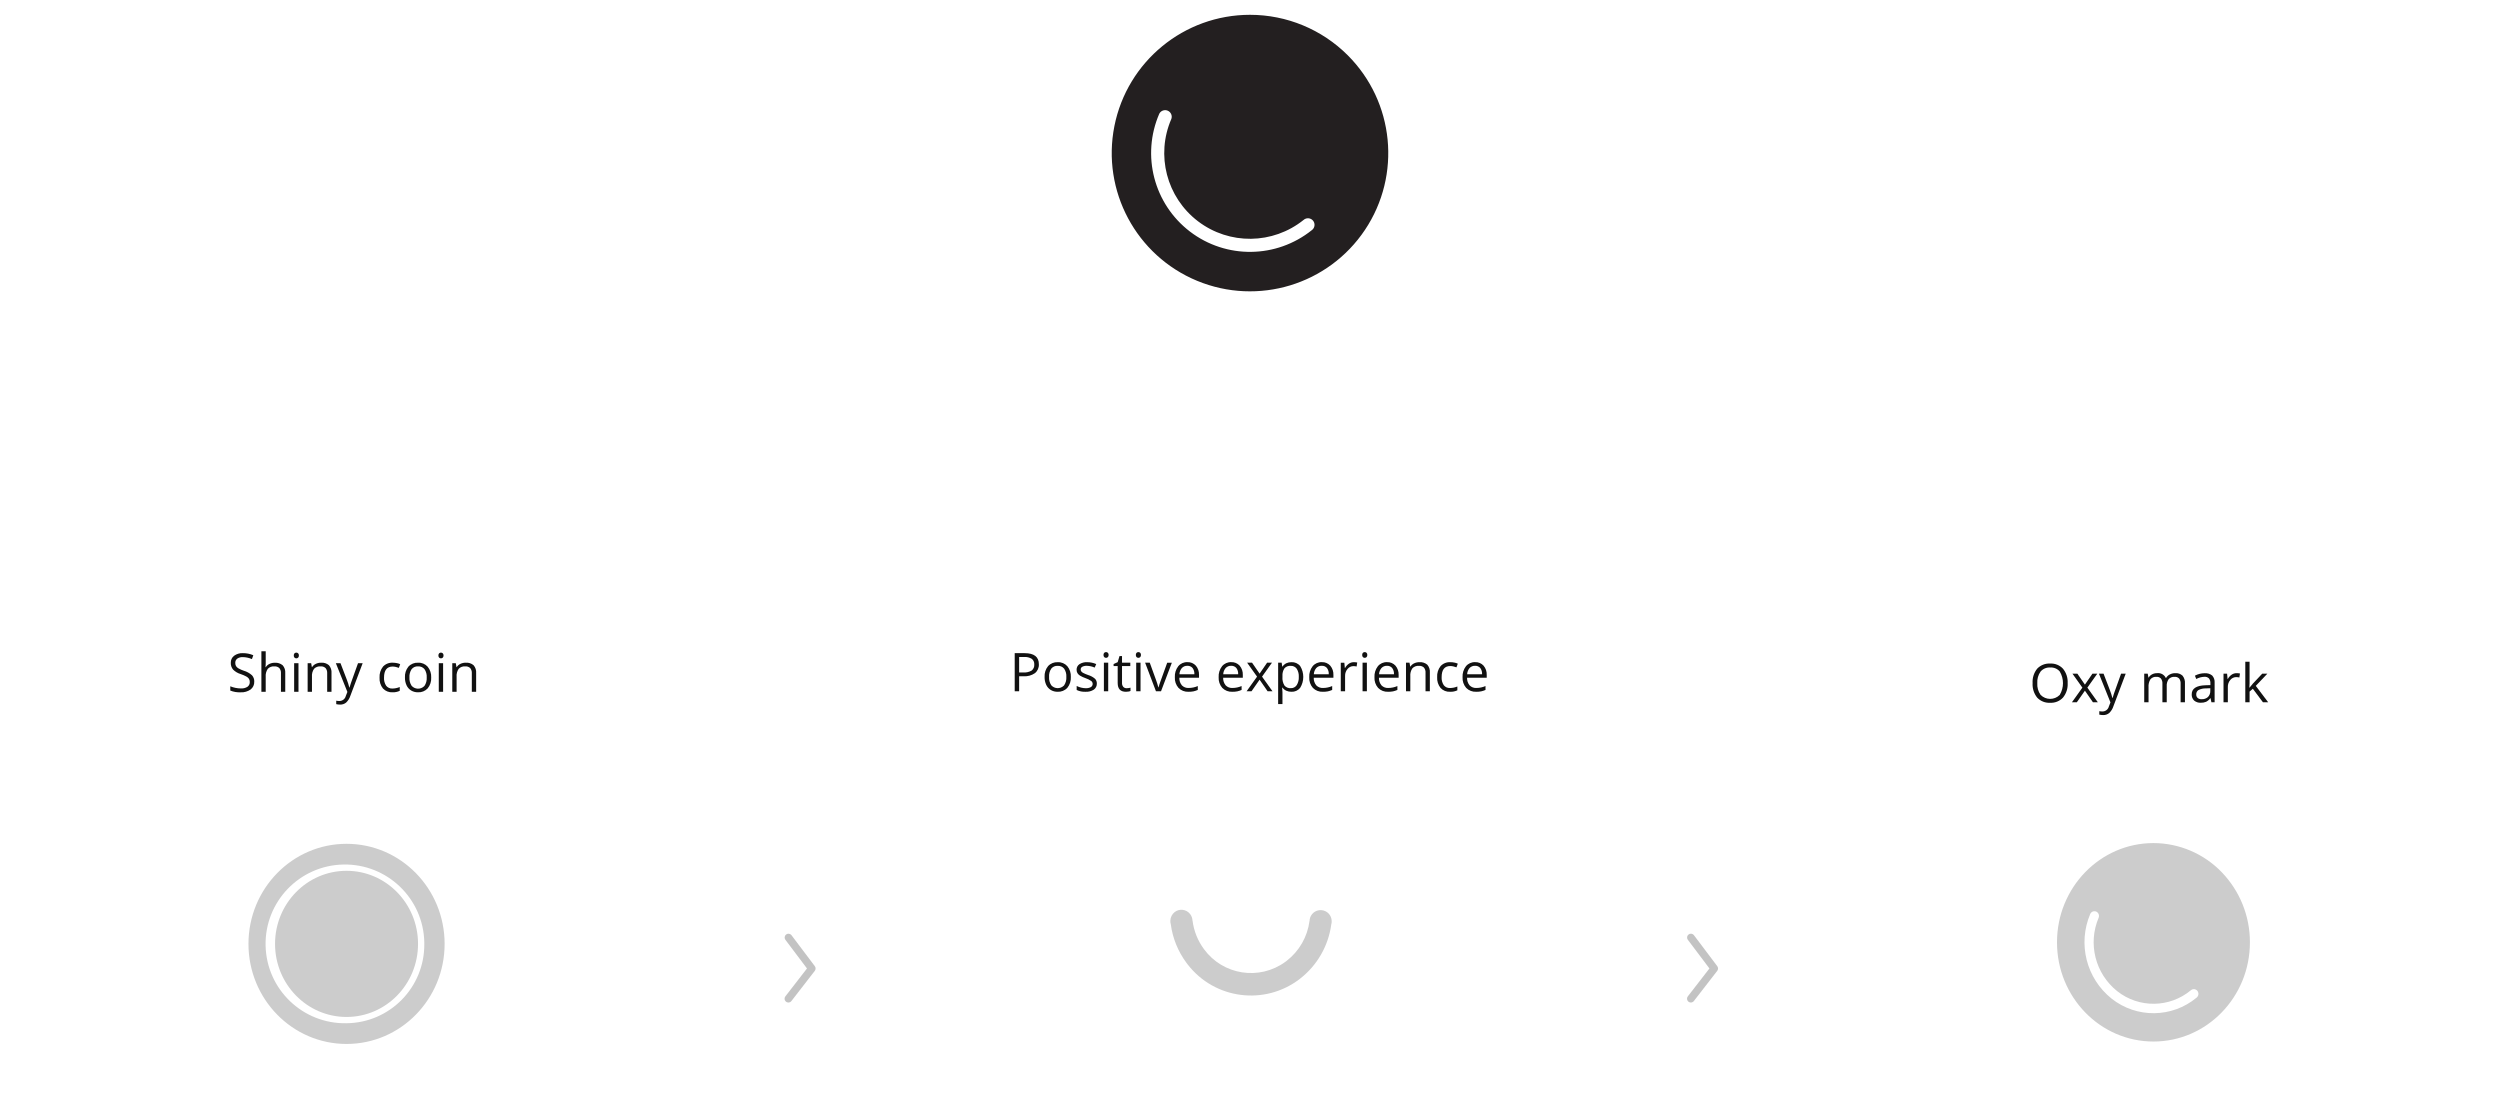
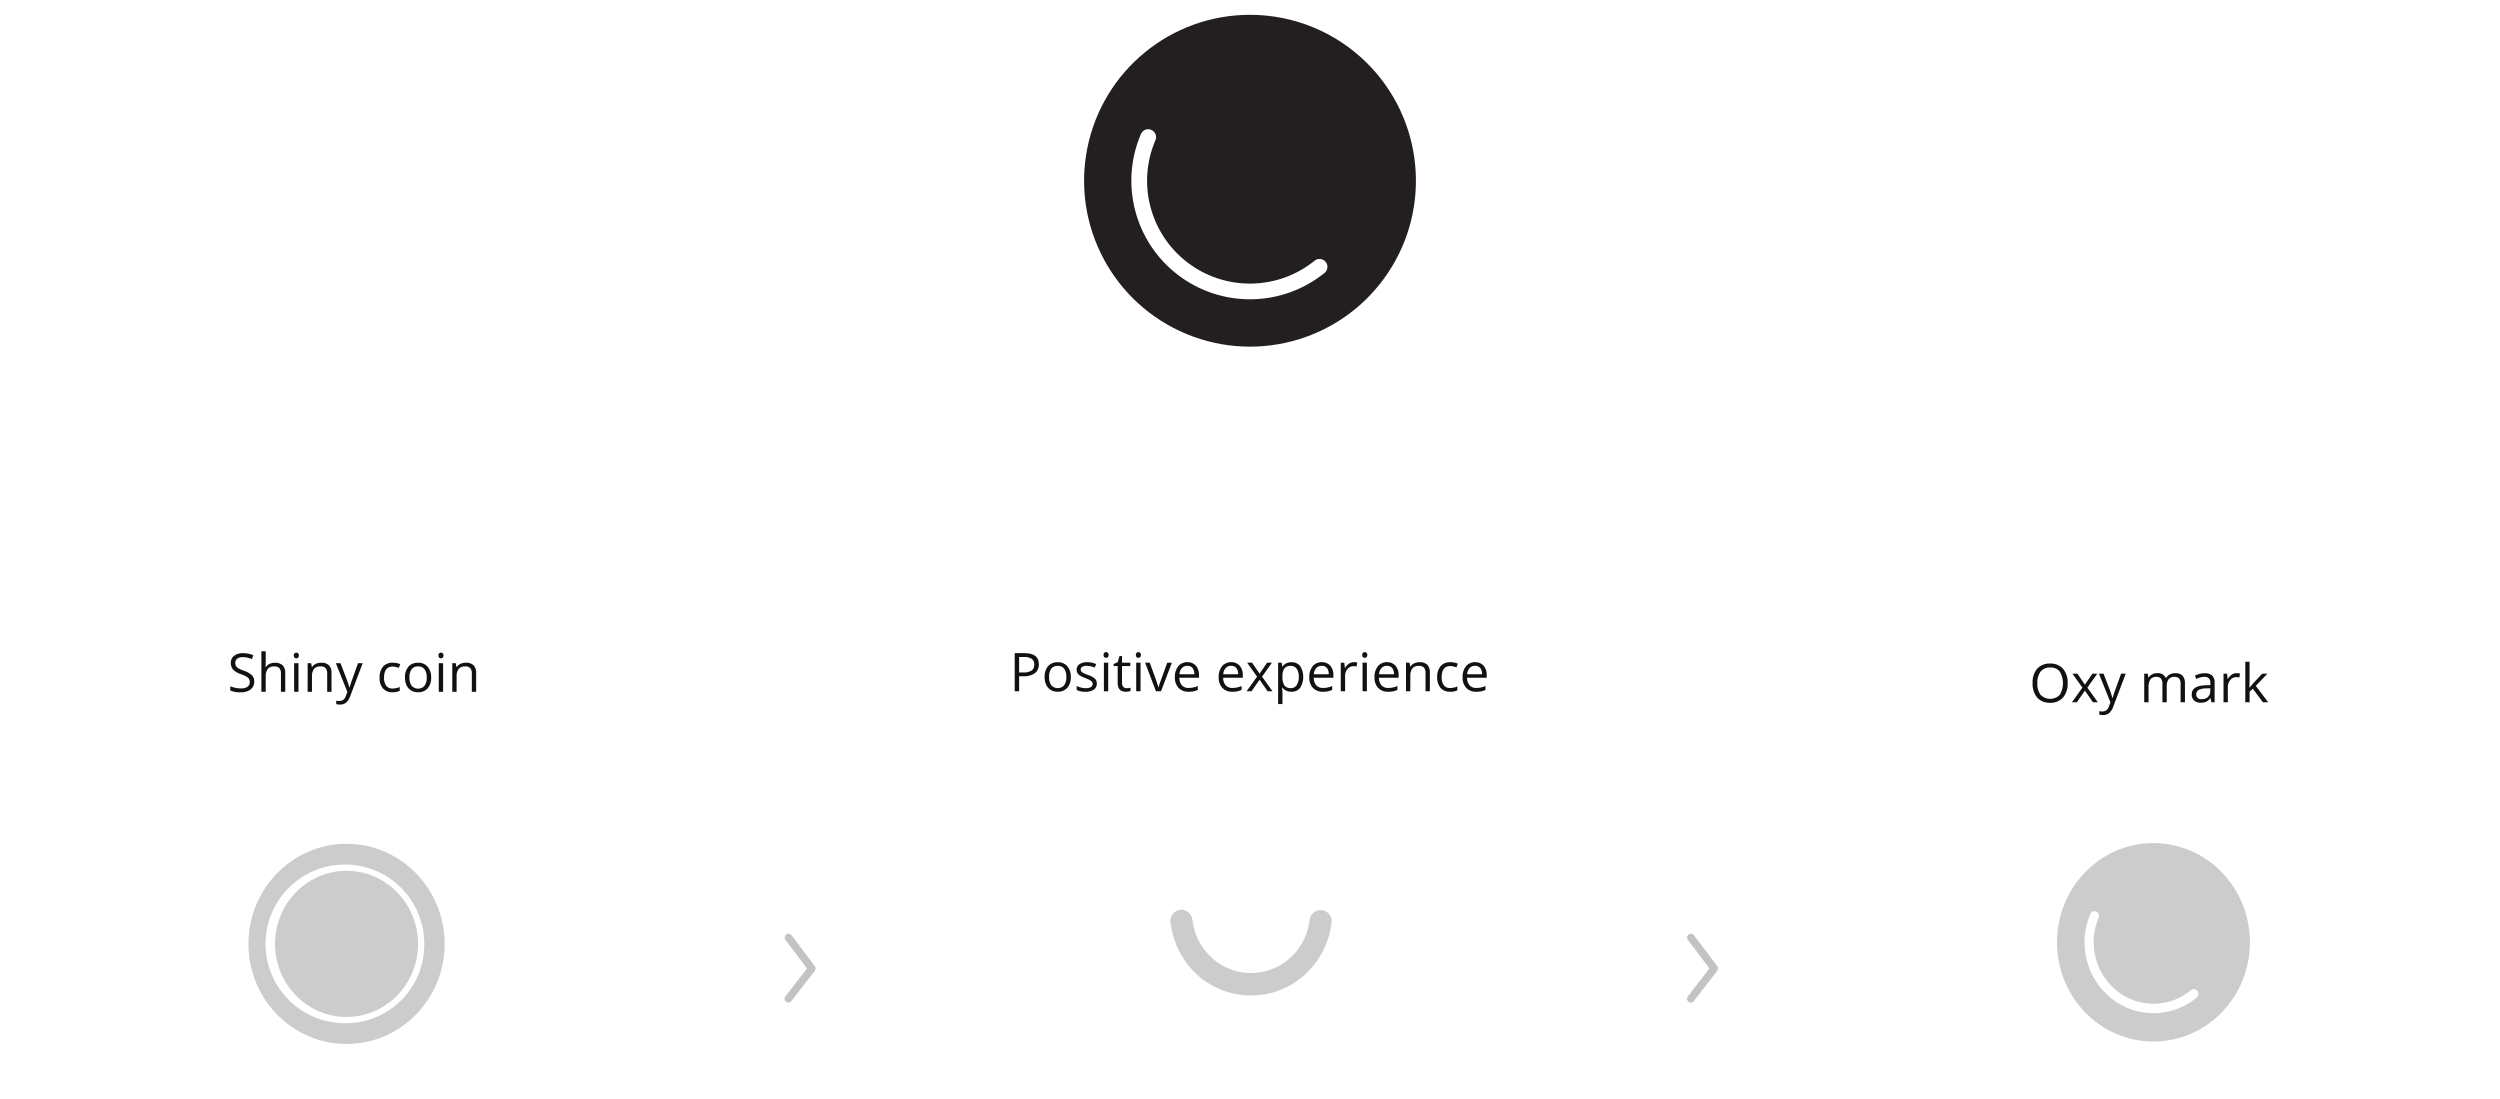
<svg xmlns="http://www.w3.org/2000/svg" id="Layer_1" data-name="Layer 1" viewBox="0 0 796.443 350">
  <path d="M0,198.744H220.8v152.4H0Z" fill="none" />
  <ellipse cx="110.4" cy="300.7" rx="22.777" ry="23.281" fill="#ccc" />
-   <path d="M110.4,268.82c-17.255,0-31.244,14.273-31.244,31.88s13.989,31.88,31.244,31.88,31.244-14.273,31.244-31.88S127.656,268.82,110.4,268.82Zm0,57.161a25.286,25.286,0,1,1,24.772-25.79c0,.17,0,.339,0,.509A25.033,25.033,0,0,1,110.4,325.981Z" fill="#ccc" fill-rule="evenodd" />
-   <path d="M81,217.156a2.978,2.978,0,0,1-1.162,2.5,5.044,5.044,0,0,1-3.155.9,7.9,7.9,0,0,1-3.32-.557v-1.361a9.021,9.021,0,0,0,3.37.682,3.514,3.514,0,0,0,2.125-.537,1.753,1.753,0,0,0,.714-1.489,1.919,1.919,0,0,0-.253-1.034,2.348,2.348,0,0,0-.847-.743,11.724,11.724,0,0,0-1.8-.772,5.762,5.762,0,0,1-2.42-1.435,3.169,3.169,0,0,1-.727-2.167,2.7,2.7,0,0,1,1.055-2.234,4.39,4.39,0,0,1,2.789-.83,8.237,8.237,0,0,1,3.328.664l-.439,1.229a7.541,7.541,0,0,0-2.922-.631,2.825,2.825,0,0,0-1.752.483,1.582,1.582,0,0,0-.631,1.335,2.065,2.065,0,0,0,.232,1.034,2.2,2.2,0,0,0,.786.739,9.658,9.658,0,0,0,1.689.743,6.682,6.682,0,0,1,2.627,1.461,2.875,2.875,0,0,1,.718,2.02Z" fill="#111" />
-   <path d="M89.5,220.385V214.5a2.368,2.368,0,0,0-.507-1.66,2.064,2.064,0,0,0-1.585-.549,2.6,2.6,0,0,0-2.1.781,3.947,3.947,0,0,0-.66,2.557v4.756H83.273V207.469h1.378v3.91a8.474,8.474,0,0,1-.066,1.17h.083a2.792,2.792,0,0,1,1.158-1.033,3.765,3.765,0,0,1,1.714-.378,3.512,3.512,0,0,1,2.5.793,3.341,3.341,0,0,1,.834,2.518v5.936Z" fill="#111" />
+   <path d="M110.4,268.82c-17.255,0-31.244,14.273-31.244,31.88s13.989,31.88,31.244,31.88,31.244-14.273,31.244-31.88S127.656,268.82,110.4,268.82Zm0,57.161a25.286,25.286,0,1,1,24.772-25.79v.509A25.032,25.032,0,0,1,110.4,325.981Z" fill="#ccc" fill-rule="evenodd" />
+   <path d="M81,217.156a2.978,2.978,0,0,1-1.162,2.5,5.044,5.044,0,0,1-3.155.9,7.9,7.9,0,0,1-3.32-.557v-1.361a9.021,9.021,0,0,0,3.37.682,3.516,3.516,0,0,0,2.125-.537,1.753,1.753,0,0,0,.714-1.489,1.919,1.919,0,0,0-.253-1.034,2.348,2.348,0,0,0-.847-.743,11.767,11.767,0,0,0-1.8-.772,5.762,5.762,0,0,1-2.42-1.435,3.169,3.169,0,0,1-.727-2.167,2.7,2.7,0,0,1,1.055-2.234,4.39,4.39,0,0,1,2.789-.83,8.237,8.237,0,0,1,3.328.664l-.439,1.229a7.541,7.541,0,0,0-2.922-.631,2.825,2.825,0,0,0-1.752.483,1.582,1.582,0,0,0-.631,1.335,2.065,2.065,0,0,0,.232,1.034,2.2,2.2,0,0,0,.786.739,9.658,9.658,0,0,0,1.689.743,6.682,6.682,0,0,1,2.627,1.461,2.875,2.875,0,0,1,.718,2.02Z" fill="#111" />
+   <path d="M89.5,220.385V214.5a2.368,2.368,0,0,0-.507-1.66,2.064,2.064,0,0,0-1.585-.549,2.6,2.6,0,0,0-2.1.781,3.947,3.947,0,0,0-.66,2.557v4.756H83.273V207.469h1.378v3.91a8.474,8.474,0,0,1-.066,1.17h.083a2.792,2.792,0,0,1,1.158-1.033,3.767,3.767,0,0,1,1.714-.378,3.516,3.516,0,0,1,2.5.793,3.341,3.341,0,0,1,.834,2.518v5.936Z" fill="#111" />
  <path d="M93.591,208.822a.914.914,0,0,1,.233-.693.857.857,0,0,1,1.153,0,.9.9,0,0,1,.241.689.911.911,0,0,1-.241.693.843.843,0,0,1-1.153,0A.931.931,0,0,1,93.591,208.822Zm1.5,11.563H93.707v-9.1h1.379Z" fill="#111" />
  <path d="M104.232,220.385V214.5a2.375,2.375,0,0,0-.506-1.66,2.064,2.064,0,0,0-1.586-.549,2.617,2.617,0,0,0-2.092.773,3.9,3.9,0,0,0-.664,2.547v4.774H98.007v-9.1h1.121l.223,1.245h.067a2.811,2.811,0,0,1,1.187-1.042,3.856,3.856,0,0,1,1.7-.369,3.455,3.455,0,0,1,2.475.793,3.376,3.376,0,0,1,.83,2.535v5.936Z" fill="#111" />
  <path d="M107,211.287h1.477l1.992,5.188a19.5,19.5,0,0,1,.814,2.565h.066q.108-.423.452-1.448t2.254-6.305h1.478l-3.909,10.36a5.157,5.157,0,0,1-1.358,2.178,2.884,2.884,0,0,1-1.905.644,5.547,5.547,0,0,1-1.245-.141v-1.1a4.863,4.863,0,0,0,1.021.1,2.1,2.1,0,0,0,2.026-1.593l.506-1.3Z" fill="#111" />
  <path d="M125.059,220.551A3.88,3.88,0,0,1,122,219.335a5,5,0,0,1-1.083-3.44,5.158,5.158,0,0,1,1.1-3.529,3.962,3.962,0,0,1,3.133-1.245,6.232,6.232,0,0,1,1.313.141,4.433,4.433,0,0,1,1.029.332l-.424,1.171a6.462,6.462,0,0,0-1-.3,4.389,4.389,0,0,0-.955-.12q-2.772,0-2.772,3.535a4.206,4.206,0,0,0,.676,2.574,2.355,2.355,0,0,0,2,.9,6.137,6.137,0,0,0,2.333-.49v1.22A4.988,4.988,0,0,1,125.059,220.551Z" fill="#111" />
-   <path d="M137.369,215.828a5.018,5.018,0,0,1-1.12,3.474,3.947,3.947,0,0,1-3.1,1.249,4.1,4.1,0,0,1-2.166-.572,3.792,3.792,0,0,1-1.461-1.645,5.711,5.711,0,0,1-.515-2.506,5.011,5.011,0,0,1,1.113-3.466,3.936,3.936,0,0,1,3.088-1.241,3.846,3.846,0,0,1,3.033,1.27,5,5,0,0,1,1.128,3.437Zm-6.931,0a4.329,4.329,0,0,0,.7,2.657,2.769,2.769,0,0,0,3.911.194,2.731,2.731,0,0,0,.194-.194,4.29,4.29,0,0,0,.7-2.66,4.22,4.22,0,0,0-.7-2.635,2.462,2.462,0,0,0-2.07-.9,2.427,2.427,0,0,0-2.043.889,4.273,4.273,0,0,0-.692,2.649Z" fill="#111" />
+   <path d="M137.369,215.828a5.018,5.018,0,0,1-1.12,3.474,3.947,3.947,0,0,1-3.1,1.249,4.1,4.1,0,0,1-2.166-.572,3.792,3.792,0,0,1-1.461-1.645,5.711,5.711,0,0,1-.515-2.506,5.011,5.011,0,0,1,1.113-3.466,3.936,3.936,0,0,1,3.088-1.241,3.846,3.846,0,0,1,3.033,1.27,5,5,0,0,1,1.128,3.437Zm-6.931,0a4.329,4.329,0,0,0,.7,2.657,2.77,2.77,0,0,0,3.911.194,2.536,2.536,0,0,0,.194-.194,4.29,4.29,0,0,0,.7-2.66,4.22,4.22,0,0,0-.7-2.635,2.462,2.462,0,0,0-2.07-.9,2.427,2.427,0,0,0-2.043.889,4.273,4.273,0,0,0-.692,2.649Z" fill="#111" />
  <path d="M139.669,208.822a.918.918,0,0,1,.232-.693.857.857,0,0,1,1.153,0,.9.9,0,0,1,.242.689.912.912,0,0,1-.242.693.843.843,0,0,1-1.153,0A.93.93,0,0,1,139.669,208.822Zm1.494,11.563h-1.378v-9.1h1.378Z" fill="#111" />
  <path d="M150.31,220.385V214.5a2.375,2.375,0,0,0-.506-1.66,2.064,2.064,0,0,0-1.586-.549,2.616,2.616,0,0,0-2.091.773,3.884,3.884,0,0,0-.664,2.547v4.774h-1.378v-9.1h1.12l.224,1.245h.067a2.811,2.811,0,0,1,1.187-1.042,3.856,3.856,0,0,1,1.7-.369,3.454,3.454,0,0,1,2.474.793,3.368,3.368,0,0,1,.83,2.535v5.936Z" fill="#111" />
  <path d="M288.143,198.744h220.8v152.4h-220.8Z" fill="none" />
  <g>
    <path d="M330.959,211.619a3.4,3.4,0,0,1-1.258,2.835,5.7,5.7,0,0,1-3.6.992h-1.428v4.773h-1.411V208.083h3.147q4.55,0,4.55,3.536Zm-6.285,2.616h1.271a4.721,4.721,0,0,0,2.714-.607,2.231,2.231,0,0,0,.839-1.942,2.093,2.093,0,0,0-.789-1.793,4.118,4.118,0,0,0-2.457-.589h-1.578Z" fill="#111" />
-     <path d="M341.143,215.662a5.018,5.018,0,0,1-1.12,3.474,3.947,3.947,0,0,1-3.1,1.249,4.1,4.1,0,0,1-2.166-.572,3.789,3.789,0,0,1-1.461-1.644,5.729,5.729,0,0,1-.514-2.507A5.013,5.013,0,0,1,333.9,212.2a3.933,3.933,0,0,1,3.088-1.241,3.847,3.847,0,0,1,3.033,1.271,4.994,4.994,0,0,1,1.122,3.432Zm-6.93,0a4.323,4.323,0,0,0,.7,2.657,2.766,2.766,0,0,0,3.907.193c.067-.061.132-.126.193-.193a4.29,4.29,0,0,0,.7-2.66,4.22,4.22,0,0,0-.7-2.635,2.461,2.461,0,0,0-2.071-.9,2.429,2.429,0,0,0-2.042.888A4.281,4.281,0,0,0,334.213,215.662Z" fill="#111" />
-     <path d="M349.427,217.737a2.278,2.278,0,0,1-.946,1.959,4.447,4.447,0,0,1-2.656.689,5.791,5.791,0,0,1-2.822-.572v-1.279a6.783,6.783,0,0,0,1.407.523,5.849,5.849,0,0,0,1.448.191,3.27,3.27,0,0,0,1.66-.345,1.186,1.186,0,0,0,.121-1.959,7.3,7.3,0,0,0-1.8-.892,9.765,9.765,0,0,1-1.8-.826,2.466,2.466,0,0,1-.8-.8,2.083,2.083,0,0,1-.262-1.07,2.04,2.04,0,0,1,.9-1.756,4.223,4.223,0,0,1,2.483-.644,7.257,7.257,0,0,1,2.872.6l-.49,1.121a6.583,6.583,0,0,0-2.482-.564,2.863,2.863,0,0,0-1.477.306.95.95,0,0,0-.5.847,1.041,1.041,0,0,0,.186.623,1.845,1.845,0,0,0,.6.489,13.584,13.584,0,0,0,1.594.673,5.934,5.934,0,0,1,2.187,1.187,2.091,2.091,0,0,1,.577,1.5Z" fill="#111" />
+     <path d="M341.143,215.662a5.018,5.018,0,0,1-1.12,3.474,3.947,3.947,0,0,1-3.1,1.249,4.1,4.1,0,0,1-2.166-.572,3.8,3.8,0,0,1-1.461-1.644,5.729,5.729,0,0,1-.514-2.507A5.013,5.013,0,0,1,333.9,212.2a3.933,3.933,0,0,1,3.088-1.241,3.847,3.847,0,0,1,3.033,1.271A4.994,4.994,0,0,1,341.143,215.662Zm-6.93,0a4.323,4.323,0,0,0,.7,2.657,2.766,2.766,0,0,0,3.907.193h0c.067-.061.132-.126.193-.193a4.29,4.29,0,0,0,.7-2.66,4.22,4.22,0,0,0-.7-2.635,2.461,2.461,0,0,0-2.071-.9,2.429,2.429,0,0,0-2.042.888A4.281,4.281,0,0,0,334.213,215.662Z" fill="#111" />
+     <path d="M349.427,217.737a2.278,2.278,0,0,1-.946,1.959,4.447,4.447,0,0,1-2.656.689,5.791,5.791,0,0,1-2.822-.572v-1.279a6.783,6.783,0,0,0,1.407.523,5.849,5.849,0,0,0,1.448.191,3.268,3.268,0,0,0,1.66-.345,1.186,1.186,0,0,0,.121-1.959,7.3,7.3,0,0,0-1.8-.892,9.765,9.765,0,0,1-1.8-.826,2.466,2.466,0,0,1-.8-.8,2.083,2.083,0,0,1-.262-1.07,2.04,2.04,0,0,1,.9-1.756,4.223,4.223,0,0,1,2.483-.644,7.257,7.257,0,0,1,2.872.6l-.49,1.121a6.583,6.583,0,0,0-2.482-.564,2.863,2.863,0,0,0-1.477.306.95.95,0,0,0-.5.847,1.043,1.043,0,0,0,.186.623,1.845,1.845,0,0,0,.6.489,13.584,13.584,0,0,0,1.594.673,5.934,5.934,0,0,1,2.187,1.187,2.089,2.089,0,0,1,.577,1.5Z" fill="#111" />
    <path d="M351.552,208.656a.922.922,0,0,1,.233-.693.861.861,0,0,1,1.154,0,.9.9,0,0,1,.24.689.916.916,0,0,1-.24.693.844.844,0,0,1-1.154,0A.939.939,0,0,1,351.552,208.656Zm1.5,11.563h-1.378v-9.1h1.378Z" fill="#111" />
    <path d="M358.907,219.248a4.518,4.518,0,0,0,.706-.054,4.686,4.686,0,0,0,.539-.112v1.054a2.484,2.484,0,0,1-.66.179,5.021,5.021,0,0,1-.784.07q-2.64,0-2.64-2.78v-5.412h-1.3v-.665l1.3-.573.581-1.942h.8v2.108h2.64v1.072h-2.64v5.353a1.837,1.837,0,0,0,.391,1.262,1.351,1.351,0,0,0,1.067.44Z" fill="#111" />
-     <path d="M361.854,208.656a.913.913,0,0,1,.233-.693.86.86,0,0,1,1.153,0,.9.9,0,0,1,.241.689.911.911,0,0,1-.241.693.8.8,0,0,1-.572.228.8.8,0,0,1-.581-.228.929.929,0,0,1-.233-.689Zm1.494,11.563H361.97v-9.1h1.378Z" fill="#111" />
-     <path d="M368.262,220.219l-3.453-9.1h1.478l1.959,5.4a25.753,25.753,0,0,1,.78,2.457h.066a18.438,18.438,0,0,1,.578-1.822q.484-1.381,2.178-6.031h1.478l-3.453,9.1Z" fill="#111" />
-     <path d="M378.63,220.385a4.178,4.178,0,0,1-3.183-1.229,4.753,4.753,0,0,1-1.167-3.411,5.27,5.27,0,0,1,1.084-3.5,3.6,3.6,0,0,1,2.909-1.3,3.428,3.428,0,0,1,2.706,1.125,4.311,4.311,0,0,1,1,2.968v.871h-6.267a3.612,3.612,0,0,0,.809,2.433,2.8,2.8,0,0,0,2.162.83,7.326,7.326,0,0,0,2.906-.614V219.8a7.4,7.4,0,0,1-1.382.452A7.8,7.8,0,0,1,378.63,220.385Zm-.374-8.275a2.25,2.25,0,0,0-1.747.713,3.3,3.3,0,0,0-.768,1.976H380.5a3.04,3.04,0,0,0-.581-2A2.049,2.049,0,0,0,378.256,212.11Z" fill="#111" />
-     <path d="M392.584,220.385a4.18,4.18,0,0,1-3.184-1.229,4.757,4.757,0,0,1-1.166-3.411,5.271,5.271,0,0,1,1.083-3.5,3.6,3.6,0,0,1,2.909-1.3,3.428,3.428,0,0,1,2.706,1.125,4.311,4.311,0,0,1,1,2.968v.871h-6.266a3.611,3.611,0,0,0,.808,2.433,2.806,2.806,0,0,0,2.163.83,7.326,7.326,0,0,0,2.906-.614V219.8a7.383,7.383,0,0,1-1.383.452,7.779,7.779,0,0,1-1.576.133Zm-.374-8.275a2.246,2.246,0,0,0-1.747.713,3.285,3.285,0,0,0-.768,1.976h4.756a3.034,3.034,0,0,0-.581-2A2.043,2.043,0,0,0,392.21,212.11Z" fill="#111" />
+     <path d="M361.854,208.656a.913.913,0,0,1,.233-.693.86.86,0,0,1,1.153,0,.9.9,0,0,1,.241.689.911.911,0,0,1-.241.693.843.843,0,0,1-1.153,0,.929.929,0,0,1-.233-.689Zm1.494,11.563H361.97v-9.1h1.378Z" fill="#111" />
+     <path d="M368.262,220.219l-3.453-9.1h1.478l1.959,5.4a25.676,25.676,0,0,1,.78,2.457h.066a18.438,18.438,0,0,1,.578-1.822q.484-1.381,2.178-6.031h1.478l-3.453,9.1Z" fill="#111" />
+     <path d="M378.63,220.385a4.178,4.178,0,0,1-3.183-1.229,4.753,4.753,0,0,1-1.167-3.411,5.27,5.27,0,0,1,1.084-3.5,3.6,3.6,0,0,1,2.909-1.3,3.428,3.428,0,0,1,2.706,1.125,4.307,4.307,0,0,1,1,2.968v.871h-6.267a3.612,3.612,0,0,0,.809,2.433,2.8,2.8,0,0,0,2.162.83,7.326,7.326,0,0,0,2.906-.614V219.8a7.4,7.4,0,0,1-1.382.452A7.8,7.8,0,0,1,378.63,220.385Zm-.374-8.275a2.25,2.25,0,0,0-1.747.713,3.3,3.3,0,0,0-.768,1.976H380.5a3.04,3.04,0,0,0-.581-2A2.049,2.049,0,0,0,378.256,212.11Z" fill="#111" />
+     <path d="M392.584,220.385a4.18,4.18,0,0,1-3.184-1.229,4.757,4.757,0,0,1-1.166-3.411,5.271,5.271,0,0,1,1.083-3.5,3.6,3.6,0,0,1,2.909-1.3,3.428,3.428,0,0,1,2.706,1.125,4.307,4.307,0,0,1,1,2.968v.871h-6.266a3.611,3.611,0,0,0,.808,2.433,2.806,2.806,0,0,0,2.163.83,7.326,7.326,0,0,0,2.906-.614V219.8a7.383,7.383,0,0,1-1.383.452,7.779,7.779,0,0,1-1.576.133Zm-.374-8.275a2.245,2.245,0,0,0-1.747.713,3.292,3.292,0,0,0-.768,1.976h4.756a3.034,3.034,0,0,0-.581-2,2.043,2.043,0,0,0-1.66-.689Z" fill="#111" />
    <path d="M400.469,215.563l-3.163-4.442h1.57l2.4,3.487,2.392-3.487h1.551l-3.163,4.442,3.329,4.656h-1.56l-2.549-3.686-2.573,3.686H397.14Z" fill="#111" />
-     <path d="M411.419,220.385a3.94,3.94,0,0,1-1.623-.328,3.057,3.057,0,0,1-1.233-1.008h-.1a12.315,12.315,0,0,1,.1,1.511v3.74h-1.378V211.121h1.121l.191,1.245h.066a3.214,3.214,0,0,1,1.237-1.079,3.778,3.778,0,0,1,1.619-.332,3.358,3.358,0,0,1,2.793,1.238,6.587,6.587,0,0,1-.017,6.951,3.365,3.365,0,0,1-2.776,1.241Zm-.2-8.259a2.439,2.439,0,0,0-2.016.772,3.963,3.963,0,0,0-.64,2.457v.307a4.537,4.537,0,0,0,.64,2.743,2.429,2.429,0,0,0,2.05.827,2.131,2.131,0,0,0,1.846-.955,4.521,4.521,0,0,0,.668-2.631,4.36,4.36,0,0,0-.668-2.612A2.2,2.2,0,0,0,411.219,212.126Z" fill="#111" />
-     <path d="M421.446,220.385a4.18,4.18,0,0,1-3.184-1.229,4.757,4.757,0,0,1-1.166-3.411,5.271,5.271,0,0,1,1.083-3.5,3.6,3.6,0,0,1,2.91-1.3,3.431,3.431,0,0,1,2.706,1.125,4.311,4.311,0,0,1,1,2.968v.871h-6.267a3.607,3.607,0,0,0,.809,2.433,2.8,2.8,0,0,0,2.162.83,7.326,7.326,0,0,0,2.906-.614V219.8a7.383,7.383,0,0,1-1.383.452,7.779,7.779,0,0,1-1.576.133Zm-.374-8.275a2.246,2.246,0,0,0-1.747.713,3.285,3.285,0,0,0-.768,1.976h4.756a3.028,3.028,0,0,0-.581-2A2.043,2.043,0,0,0,421.072,212.11Z" fill="#111" />
+     <path d="M411.419,220.385a3.94,3.94,0,0,1-1.623-.328,3.057,3.057,0,0,1-1.233-1.008h-.1a12.315,12.315,0,0,1,.1,1.511v3.74h-1.378V211.121h1.121l.191,1.245h.066a3.214,3.214,0,0,1,1.237-1.079,3.778,3.778,0,0,1,1.619-.332,3.357,3.357,0,0,1,2.793,1.238,6.587,6.587,0,0,1-.017,6.951,3.365,3.365,0,0,1-2.776,1.241Zm-.2-8.259a2.44,2.44,0,0,0-2.016.772,3.963,3.963,0,0,0-.64,2.457v.307a4.537,4.537,0,0,0,.64,2.743,2.429,2.429,0,0,0,2.05.827,2.131,2.131,0,0,0,1.846-.955,4.521,4.521,0,0,0,.668-2.631,4.36,4.36,0,0,0-.668-2.612,2.2,2.2,0,0,0-1.88-.908Z" fill="#111" />
+     <path d="M421.446,220.385a4.18,4.18,0,0,1-3.184-1.229,4.757,4.757,0,0,1-1.166-3.411,5.271,5.271,0,0,1,1.083-3.5,3.6,3.6,0,0,1,2.91-1.3,3.431,3.431,0,0,1,2.706,1.125,4.307,4.307,0,0,1,1,2.968v.871h-6.267a3.612,3.612,0,0,0,.809,2.433,2.8,2.8,0,0,0,2.162.83,7.326,7.326,0,0,0,2.906-.614V219.8a7.383,7.383,0,0,1-1.383.452,7.779,7.779,0,0,1-1.576.133Zm-.374-8.275a2.245,2.245,0,0,0-1.747.713,3.292,3.292,0,0,0-.768,1.976h4.756a3.028,3.028,0,0,0-.581-2,2.043,2.043,0,0,0-1.66-.689Z" fill="#111" />
    <path d="M431.291,210.955a5.367,5.367,0,0,1,1.088.1l-.192,1.278a4.678,4.678,0,0,0-1-.124,2.426,2.426,0,0,0-1.889.9,3.27,3.27,0,0,0-.784,2.232v4.881H427.14v-9.1h1.137l.158,1.686h.067a4,4,0,0,1,1.22-1.37A2.745,2.745,0,0,1,431.291,210.955Z" fill="#111" />
    <path d="M433.964,208.656a.918.918,0,0,1,.232-.693.86.86,0,0,1,1.153,0,.9.9,0,0,1,.241.689.911.911,0,0,1-.241.693.843.843,0,0,1-1.153,0A.93.93,0,0,1,433.964,208.656Zm1.494,11.563H434.08v-9.1h1.378Z" fill="#111" />
-     <path d="M442.222,220.385a4.176,4.176,0,0,1-3.183-1.229,4.748,4.748,0,0,1-1.166-3.411,5.271,5.271,0,0,1,1.083-3.5,3.6,3.6,0,0,1,2.909-1.3,3.428,3.428,0,0,1,2.706,1.125,4.311,4.311,0,0,1,1,2.968v.871H439.3a3.612,3.612,0,0,0,.809,2.433,2.8,2.8,0,0,0,2.162.83,7.326,7.326,0,0,0,2.906-.614V219.8a7.4,7.4,0,0,1-1.382.452A7.835,7.835,0,0,1,442.222,220.385Zm-.374-8.275a2.25,2.25,0,0,0-1.747.713,3.29,3.29,0,0,0-.767,1.976h4.756a3.028,3.028,0,0,0-.582-2A2.043,2.043,0,0,0,441.848,212.11Z" fill="#111" />
+     <path d="M442.222,220.385a4.178,4.178,0,0,1-3.183-1.229,4.748,4.748,0,0,1-1.166-3.411,5.271,5.271,0,0,1,1.083-3.5,3.6,3.6,0,0,1,2.909-1.3,3.428,3.428,0,0,1,2.706,1.125,4.307,4.307,0,0,1,1,2.968v.871H439.3a3.612,3.612,0,0,0,.809,2.433,2.8,2.8,0,0,0,2.162.83,7.326,7.326,0,0,0,2.906-.614V219.8a7.4,7.4,0,0,1-1.382.452A7.835,7.835,0,0,1,442.222,220.385Zm-.374-8.275a2.25,2.25,0,0,0-1.747.713,3.29,3.29,0,0,0-.767,1.976h4.756a3.028,3.028,0,0,0-.582-2A2.043,2.043,0,0,0,441.848,212.11Z" fill="#111" />
    <path d="M454.142,220.219v-5.885a2.368,2.368,0,0,0-.507-1.66,2.063,2.063,0,0,0-1.585-.548,2.612,2.612,0,0,0-2.091.772,3.9,3.9,0,0,0-.664,2.548v4.773h-1.378v-9.1h1.121l.223,1.245h.067a2.821,2.821,0,0,1,1.186-1.042,3.856,3.856,0,0,1,1.7-.369,3.459,3.459,0,0,1,2.474.793,3.369,3.369,0,0,1,.83,2.536v5.935Z" fill="#111" />
-     <path d="M461.987,220.385a3.883,3.883,0,0,1-3.059-1.216,5.005,5.005,0,0,1-1.083-3.44,5.158,5.158,0,0,1,1.1-3.529,3.958,3.958,0,0,1,3.133-1.245,6.159,6.159,0,0,1,1.312.142,4.288,4.288,0,0,1,1.03.332L464,212.6a6.573,6.573,0,0,0-1-.3,4.451,4.451,0,0,0-.955-.12q-2.772,0-2.772,3.536a4.2,4.2,0,0,0,.676,2.573,2.355,2.355,0,0,0,2,.9,6.118,6.118,0,0,0,2.333-.49v1.22a4.966,4.966,0,0,1-2.295.466Z" fill="#111" />
-     <path d="M470.288,220.385a4.172,4.172,0,0,1-3.184-1.229,4.757,4.757,0,0,1-1.166-3.411,5.271,5.271,0,0,1,1.083-3.5,3.6,3.6,0,0,1,2.909-1.3,3.428,3.428,0,0,1,2.706,1.125,4.311,4.311,0,0,1,1,2.968v.871H467.37a3.611,3.611,0,0,0,.808,2.433,2.806,2.806,0,0,0,2.163.83,7.326,7.326,0,0,0,2.906-.614V219.8a7.383,7.383,0,0,1-1.383.452,7.779,7.779,0,0,1-1.576.133Zm-.374-8.275a2.245,2.245,0,0,0-1.747.713,3.285,3.285,0,0,0-.768,1.976h4.756a3.028,3.028,0,0,0-.581-2A2.046,2.046,0,0,0,469.914,212.11Z" fill="#111" />
+     <path d="M461.987,220.385a3.883,3.883,0,0,1-3.059-1.216,5.005,5.005,0,0,1-1.083-3.44,5.158,5.158,0,0,1,1.1-3.529,3.958,3.958,0,0,1,3.133-1.245,6.159,6.159,0,0,1,1.312.142,4.288,4.288,0,0,1,1.03.332L464,212.6a6.573,6.573,0,0,0-1-.3,4.451,4.451,0,0,0-.955-.12q-2.772,0-2.772,3.536a4.2,4.2,0,0,0,.676,2.573,2.355,2.355,0,0,0,2,.9,6.118,6.118,0,0,0,2.333-.49v1.22A4.966,4.966,0,0,1,461.987,220.385Z" fill="#111" />
+     <path d="M470.288,220.385a4.172,4.172,0,0,1-3.184-1.229,4.757,4.757,0,0,1-1.166-3.411,5.271,5.271,0,0,1,1.083-3.5,3.6,3.6,0,0,1,2.909-1.3,3.428,3.428,0,0,1,2.706,1.125,4.307,4.307,0,0,1,1,2.968v.871H467.37a3.611,3.611,0,0,0,.808,2.433,2.806,2.806,0,0,0,2.163.83,7.326,7.326,0,0,0,2.906-.614V219.8a7.383,7.383,0,0,1-1.383.452,7.785,7.785,0,0,1-1.576.133Zm-.374-8.275a2.245,2.245,0,0,0-1.747.713,3.292,3.292,0,0,0-.768,1.976h4.756a3.028,3.028,0,0,0-.581-2A2.046,2.046,0,0,0,469.914,212.11Z" fill="#111" />
  </g>
-   <path d="M424.249,293.415a.724.724,0,0,1-.012.092,3.663,3.663,0,0,1-.019.534,3.728,3.728,0,0,1-.093.389,26.375,26.375,0,0,1-10.016,17.409,25.491,25.491,0,0,1-35.754-4.6q-.215-.278-.421-.561a26.5,26.5,0,0,1-4.949-12.217,3.692,3.692,0,0,1-.14-1.131c0-.024-.006-.048-.008-.072h.012a3.607,3.607,0,0,1,1.385-2.7,3.49,3.49,0,0,1,4.9.631l.057.076a3.635,3.635,0,0,1,.707,2.019h.019a19.3,19.3,0,0,0,3.633,9.078,18.553,18.553,0,0,0,25.922,4.065q.207-.15.409-.306a19.2,19.2,0,0,0,7.3-12.72h.024a3.231,3.231,0,0,1,.013-.353,3.526,3.526,0,0,1,7.027.375Z" fill="#ccc" fill-rule="evenodd" />
+   <path d="M424.249,293.415a.7.7,0,0,1-.012.092,3.663,3.663,0,0,1-.019.534,3.728,3.728,0,0,1-.093.389,26.375,26.375,0,0,1-10.016,17.409,25.491,25.491,0,0,1-35.754-4.6c-.143-.185-.284-.372-.421-.561a26.5,26.5,0,0,1-4.949-12.217,3.692,3.692,0,0,1-.14-1.131c0-.024-.006-.048-.008-.072h.012a3.607,3.607,0,0,1,1.385-2.7,3.49,3.49,0,0,1,4.9.626l0,0,.057.076a3.635,3.635,0,0,1,.707,2.019h.019a19.3,19.3,0,0,0,3.633,9.078,18.553,18.553,0,0,0,25.921,4.066h0q.207-.15.409-.306a19.2,19.2,0,0,0,7.3-12.72h.024a3.2,3.2,0,0,1,.013-.353,3.526,3.526,0,0,1,7.027.375Z" fill="#ccc" fill-rule="evenodd" />
  <path d="M575.643,198.744h220.8v152.4h-220.8Z" fill="none" />
-   <path d="M658.71,217.636a6.684,6.684,0,0,1-1.474,4.582,5.178,5.178,0,0,1-4.1,1.669,5.244,5.244,0,0,1-4.138-1.64,6.74,6.74,0,0,1-1.457-4.628A6.647,6.647,0,0,1,649,213.026a5.28,5.28,0,0,1,4.15-1.632,5.169,5.169,0,0,1,4.084,1.66,6.674,6.674,0,0,1,1.474,4.582Zm-9.671,0a5.754,5.754,0,0,0,1.051,3.74,4.288,4.288,0,0,0,6.064.036l.036-.036a7.285,7.285,0,0,0,0-7.458,3.669,3.669,0,0,0-3.034-1.267,3.74,3.74,0,0,0-3.066,1.275A5.7,5.7,0,0,0,649.039,217.636Z" fill="#111" />
+   <path d="M658.71,217.636a6.684,6.684,0,0,1-1.474,4.582,5.178,5.178,0,0,1-4.1,1.669,5.244,5.244,0,0,1-4.138-1.64,6.74,6.74,0,0,1-1.457-4.628A6.647,6.647,0,0,1,649,213.026a5.279,5.279,0,0,1,4.15-1.632,5.169,5.169,0,0,1,4.084,1.66,6.674,6.674,0,0,1,1.474,4.582Zm-9.671,0a5.754,5.754,0,0,0,1.051,3.74,4.288,4.288,0,0,0,6.064.036l.036-.036a7.285,7.285,0,0,0,0-7.458,3.669,3.669,0,0,0-3.034-1.267,3.74,3.74,0,0,0-3.066,1.275A5.7,5.7,0,0,0,649.039,217.636Z" fill="#111" />
  <path d="M663.4,219.064l-3.163-4.441h1.569l2.4,3.487,2.39-3.487h1.553l-3.163,4.441,3.329,4.657h-1.56l-2.549-3.686-2.574,3.686h-1.56Z" fill="#111" />
  <path d="M668.671,214.623h1.477l1.992,5.188a19.5,19.5,0,0,1,.814,2.565h.066c.071-.282.223-.765.452-1.448s.981-2.785,2.254-6.305H677.2l-3.909,10.36a5.157,5.157,0,0,1-1.358,2.178,2.883,2.883,0,0,1-1.9.644,5.491,5.491,0,0,1-1.245-.142v-1.1a4.8,4.8,0,0,0,1.021.1,2.108,2.108,0,0,0,2.026-1.593l.506-1.3Z" fill="#111" />
  <path d="M694.693,223.721V217.8a2.451,2.451,0,0,0-.465-1.631,1.8,1.8,0,0,0-1.443-.544,2.332,2.332,0,0,0-1.9.739,3.519,3.519,0,0,0-.614,2.275v5.08h-1.378V217.8a2.451,2.451,0,0,0-.465-1.631,1.809,1.809,0,0,0-1.452-.544,2.252,2.252,0,0,0-1.9.776,4.2,4.2,0,0,0-.6,2.544v4.774H683.1v-9.1h1.121l.224,1.245h.066a2.715,2.715,0,0,1,1.1-1.038,3.365,3.365,0,0,1,1.59-.373A2.7,2.7,0,0,1,689.987,216h.066a2.906,2.906,0,0,1,1.179-1.129,3.654,3.654,0,0,1,1.76-.415,3.076,3.076,0,0,1,2.311.793,3.541,3.541,0,0,1,.769,2.535v5.936Z" fill="#111" />
-   <path d="M704.506,223.721l-.275-1.3h-.066a3.839,3.839,0,0,1-1.357,1.158,4.154,4.154,0,0,1-1.689.3,3.042,3.042,0,0,1-2.121-.7,2.545,2.545,0,0,1-.768-1.985q0-2.755,4.407-2.888l1.544-.05V217.7a2.306,2.306,0,0,0-.461-1.581,1.892,1.892,0,0,0-1.472-.51,6.008,6.008,0,0,0-2.575.7l-.422-1.054a6.6,6.6,0,0,1,3.079-.78,3.469,3.469,0,0,1,2.412.721,3.018,3.018,0,0,1,.784,2.317v6.209Zm-3.114-.972a2.8,2.8,0,0,0,2.022-.7,2.611,2.611,0,0,0,.734-1.975v-.823l-1.378.059a5,5,0,0,0-2.37.511,1.536,1.536,0,0,0-.727,1.406,1.424,1.424,0,0,0,.454,1.138,1.876,1.876,0,0,0,1.265.384Z" fill="#111" />
-   <path d="M712.515,214.457a5.367,5.367,0,0,1,1.088.1l-.191,1.278a4.744,4.744,0,0,0-1-.125,2.426,2.426,0,0,0-1.889.9,3.268,3.268,0,0,0-.784,2.233v4.881h-1.378v-9.1H709.5l.158,1.685h.066a3.983,3.983,0,0,1,1.221-1.369,2.735,2.735,0,0,1,1.57-.483Z" fill="#111" />
+   <path d="M704.506,223.721l-.275-1.3h-.066a3.839,3.839,0,0,1-1.357,1.158,4.154,4.154,0,0,1-1.689.3,3.042,3.042,0,0,1-2.121-.7,2.545,2.545,0,0,1-.768-1.985q0-2.755,4.407-2.888l1.544-.05V217.7a2.306,2.306,0,0,0-.461-1.581,1.9,1.9,0,0,0-1.472-.51,6.008,6.008,0,0,0-2.575.7l-.422-1.054a6.588,6.588,0,0,1,3.079-.78,3.469,3.469,0,0,1,2.412.721,3.018,3.018,0,0,1,.784,2.317v6.209Zm-3.114-.972a2.8,2.8,0,0,0,2.022-.7,2.611,2.611,0,0,0,.734-1.975v-.823l-1.378.059a5,5,0,0,0-2.37.511,1.536,1.536,0,0,0-.727,1.406,1.425,1.425,0,0,0,.454,1.138,1.876,1.876,0,0,0,1.265.384Z" fill="#111" />
+   <path d="M712.515,214.457a5.367,5.367,0,0,1,1.088.1l-.191,1.278a4.744,4.744,0,0,0-1-.125,2.426,2.426,0,0,0-1.889.9,3.268,3.268,0,0,0-.784,2.233v4.881h-1.378v-9.1H709.5l.158,1.685h.066a3.983,3.983,0,0,1,1.221-1.369,2.733,2.733,0,0,1,1.57-.483Z" fill="#111" />
  <path d="M716.666,219.064a16.1,16.1,0,0,1,1.088-1.328l2.937-3.113h1.636l-3.686,3.876,3.943,5.222h-1.668l-3.213-4.3-1.037.9v3.4H715.3V210.805h1.362v6.847q0,.458-.067,1.412Z" fill="#111" />
  <path d="M686.043,268.585c-16.972,0-30.73,14.153-30.73,31.612s13.758,31.611,30.73,31.611,30.73-14.153,30.73-31.611a32.078,32.078,0,0,0-9-22.353A30.3,30.3,0,0,0,686.043,268.585Zm13.745,49.235a21.487,21.487,0,0,1-27.073.325,23.01,23.01,0,0,1-6.821-26.955,1.466,1.466,0,0,1,1.175-.892,1.444,1.444,0,0,1,1.34.6,1.538,1.538,0,0,1,.163,1.493,19.948,19.948,0,0,0,5.915,23.367,18.632,18.632,0,0,0,23.47-.279,1.429,1.429,0,0,1,1.467-.271,1.494,1.494,0,0,1,.934,1.2,1.521,1.521,0,0,1-.573,1.415Z" fill="#ccc" />
-   <path d="M538.664,319.382a1.218,1.218,0,0,1-.96-1.965l6.882-8.889-6.891-9.144a1.219,1.219,0,0,1,1.9-1.523c.015.018.029.037.042.056l7.451,9.888a1.218,1.218,0,0,1-.009,1.479l-7.452,9.624a1.217,1.217,0,0,1-.967.474Z" fill="#111" fill-rule="evenodd" opacity="0.25" style="isolation: isolate" />
+   <path d="M538.664,319.382a1.218,1.218,0,0,1-.96-1.965l6.882-8.889-6.891-9.144a1.219,1.219,0,0,1,1.9-1.523c.015.018.029.037.042.056l7.451,9.888a1.218,1.218,0,0,1-.009,1.479l-7.452,9.624a1.215,1.215,0,0,1-.967.474Z" fill="#111" fill-rule="evenodd" opacity="0.25" style="isolation: isolate" />
  <path d="M251.164,319.382a1.218,1.218,0,0,1-.96-1.965l6.882-8.889-6.891-9.144a1.219,1.219,0,0,1,1.9-1.522c.015.018.029.036.042.055l7.451,9.888a1.218,1.218,0,0,1-.009,1.479l-7.452,9.624a1.217,1.217,0,0,1-.967.474Z" fill="#111" fill-rule="evenodd" opacity="0.25" style="isolation: isolate" />
-   <path d="M398.221,4.718a44.047,44.047,0,1,0,31.146,12.9A44.047,44.047,0,0,0,398.221,4.718Zm19.7,68.6a31.493,31.493,0,0,1-48.593-37.106,2.1,2.1,0,0,1,3.839,1.675A27.3,27.3,0,0,0,415.3,70.059a2.093,2.093,0,0,1,2.774,3.135c-.049.044-.1.085-.153.124Z" fill="#231f20" />
+   <path d="M398.221,4.718A52.857,52.857,0,1,0,435.6,20.2,52.856,52.856,0,0,0,398.221,4.718Zm23.64,82.32a37.792,37.792,0,0,1-58.312-44.527,2.52,2.52,0,0,1,4.607,2.01,32.76,32.76,0,0,0,50.56,38.606,2.511,2.511,0,0,1,3.328,3.762c-.058.053-.12.1-.183.149Z" fill="#231f20" />
</svg>
